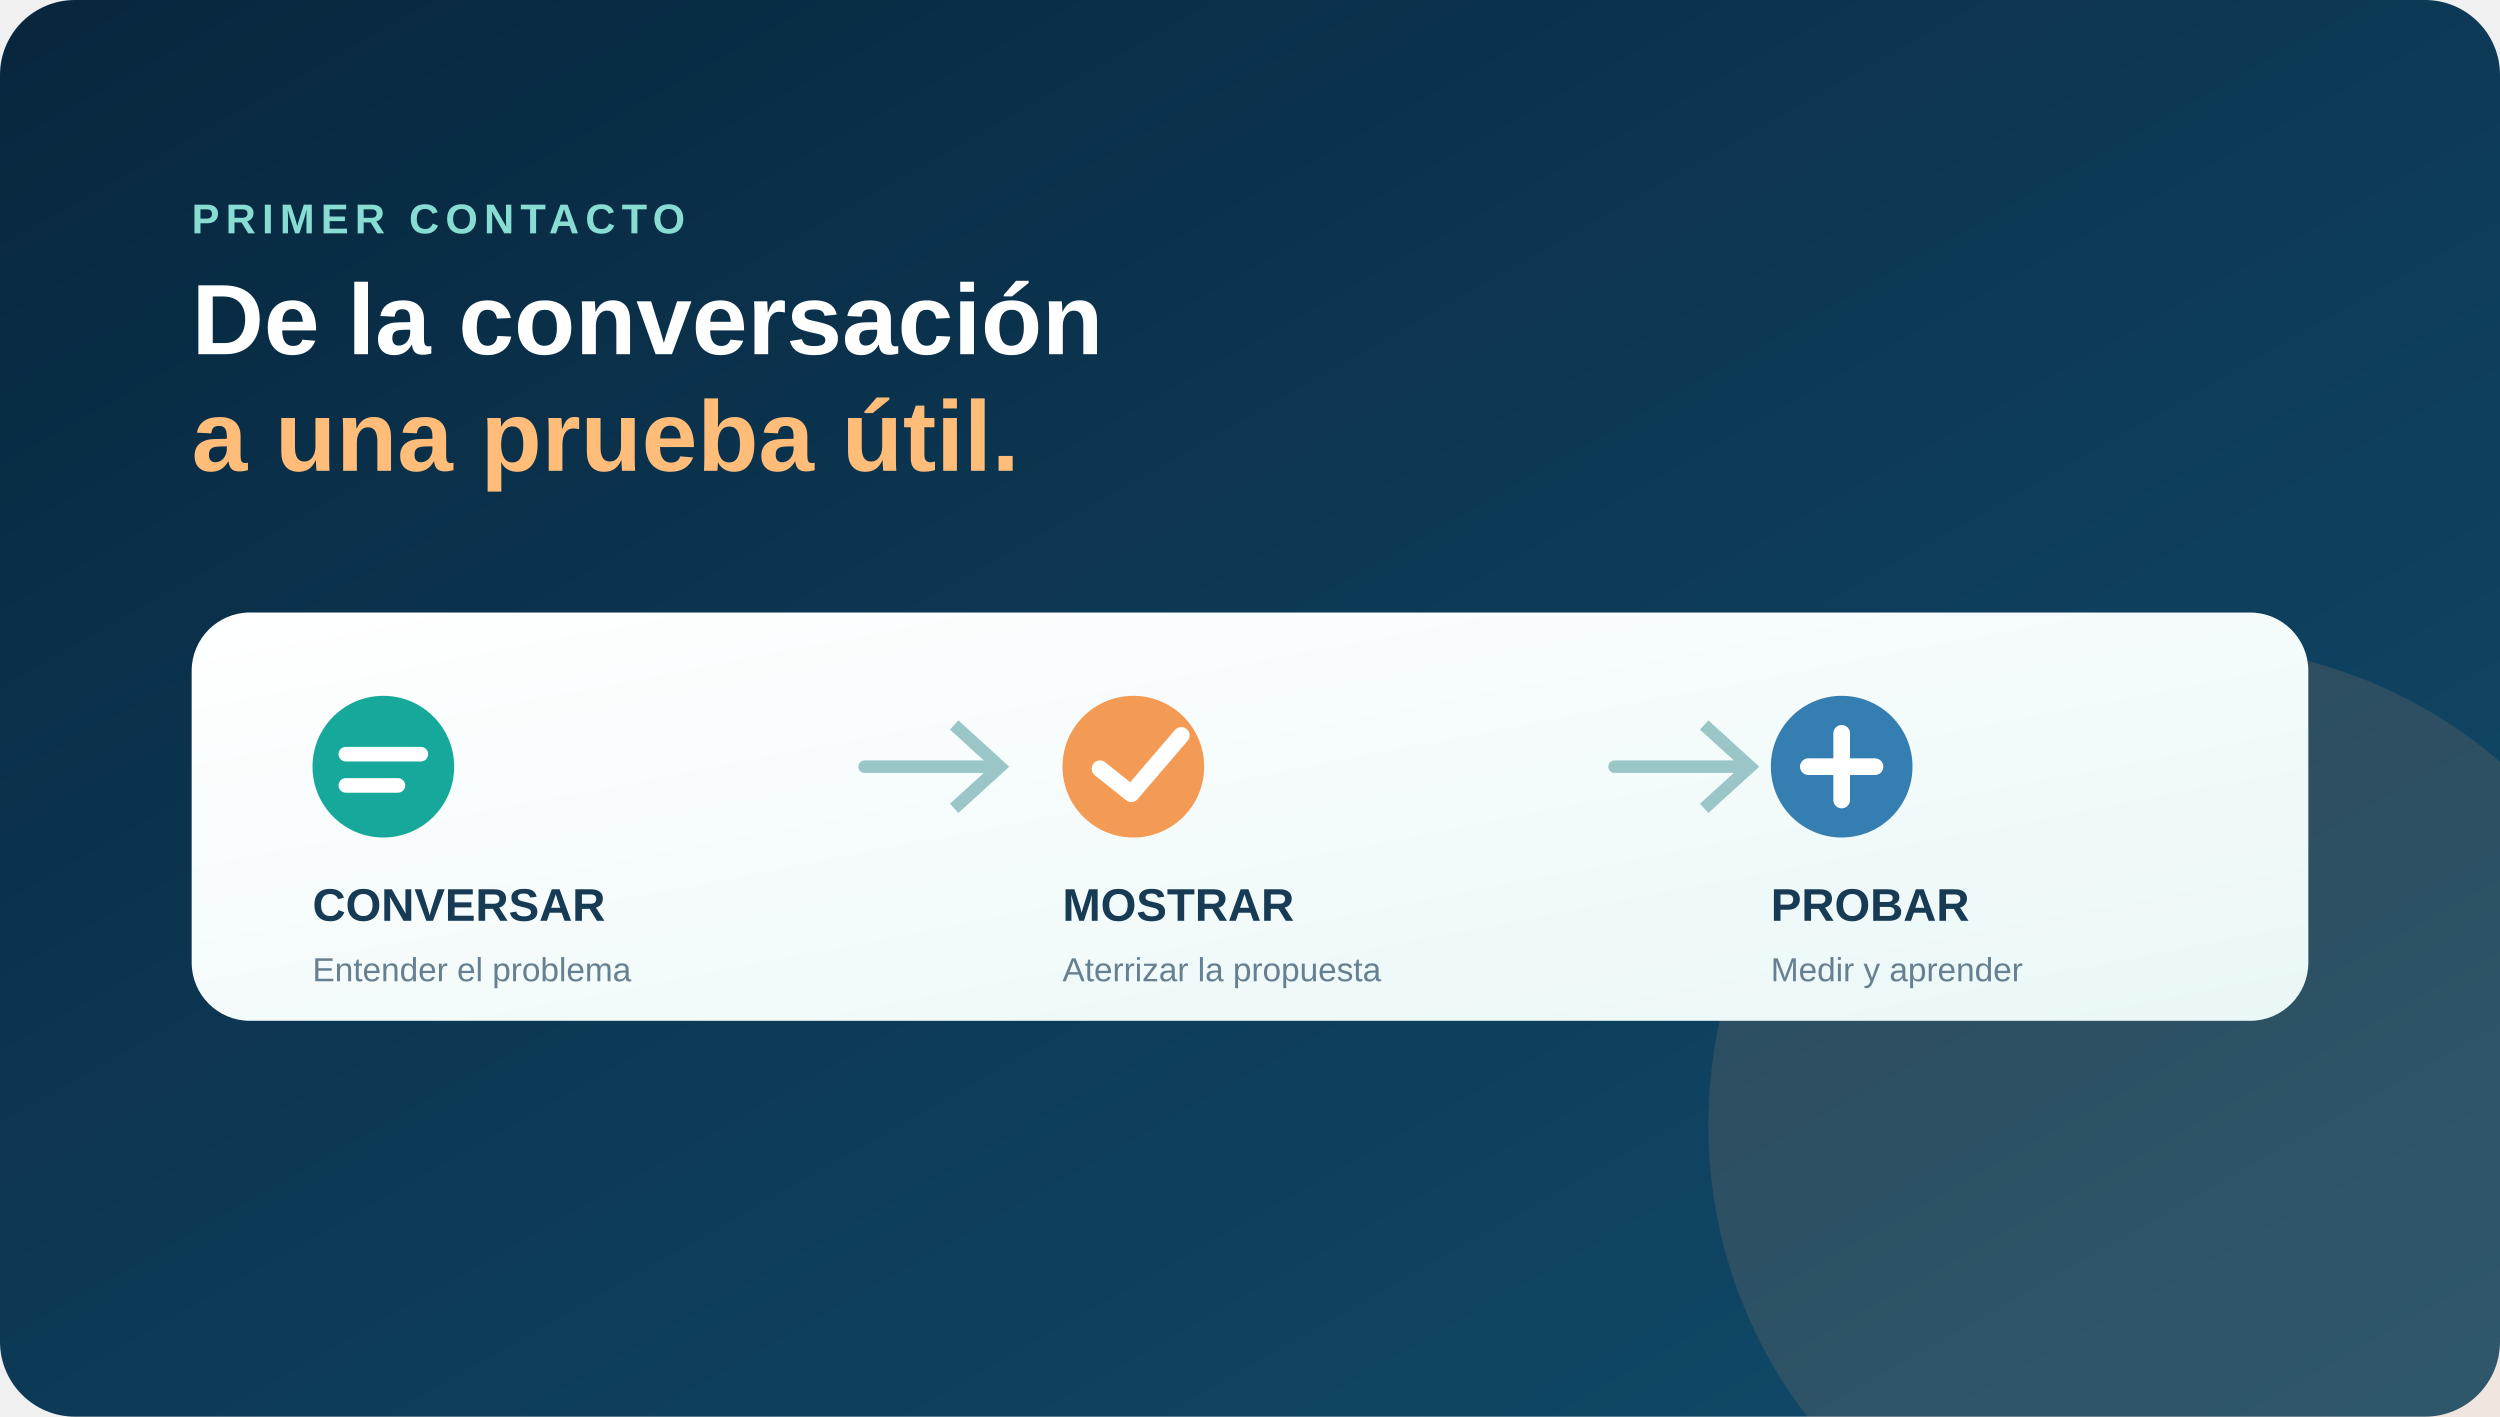
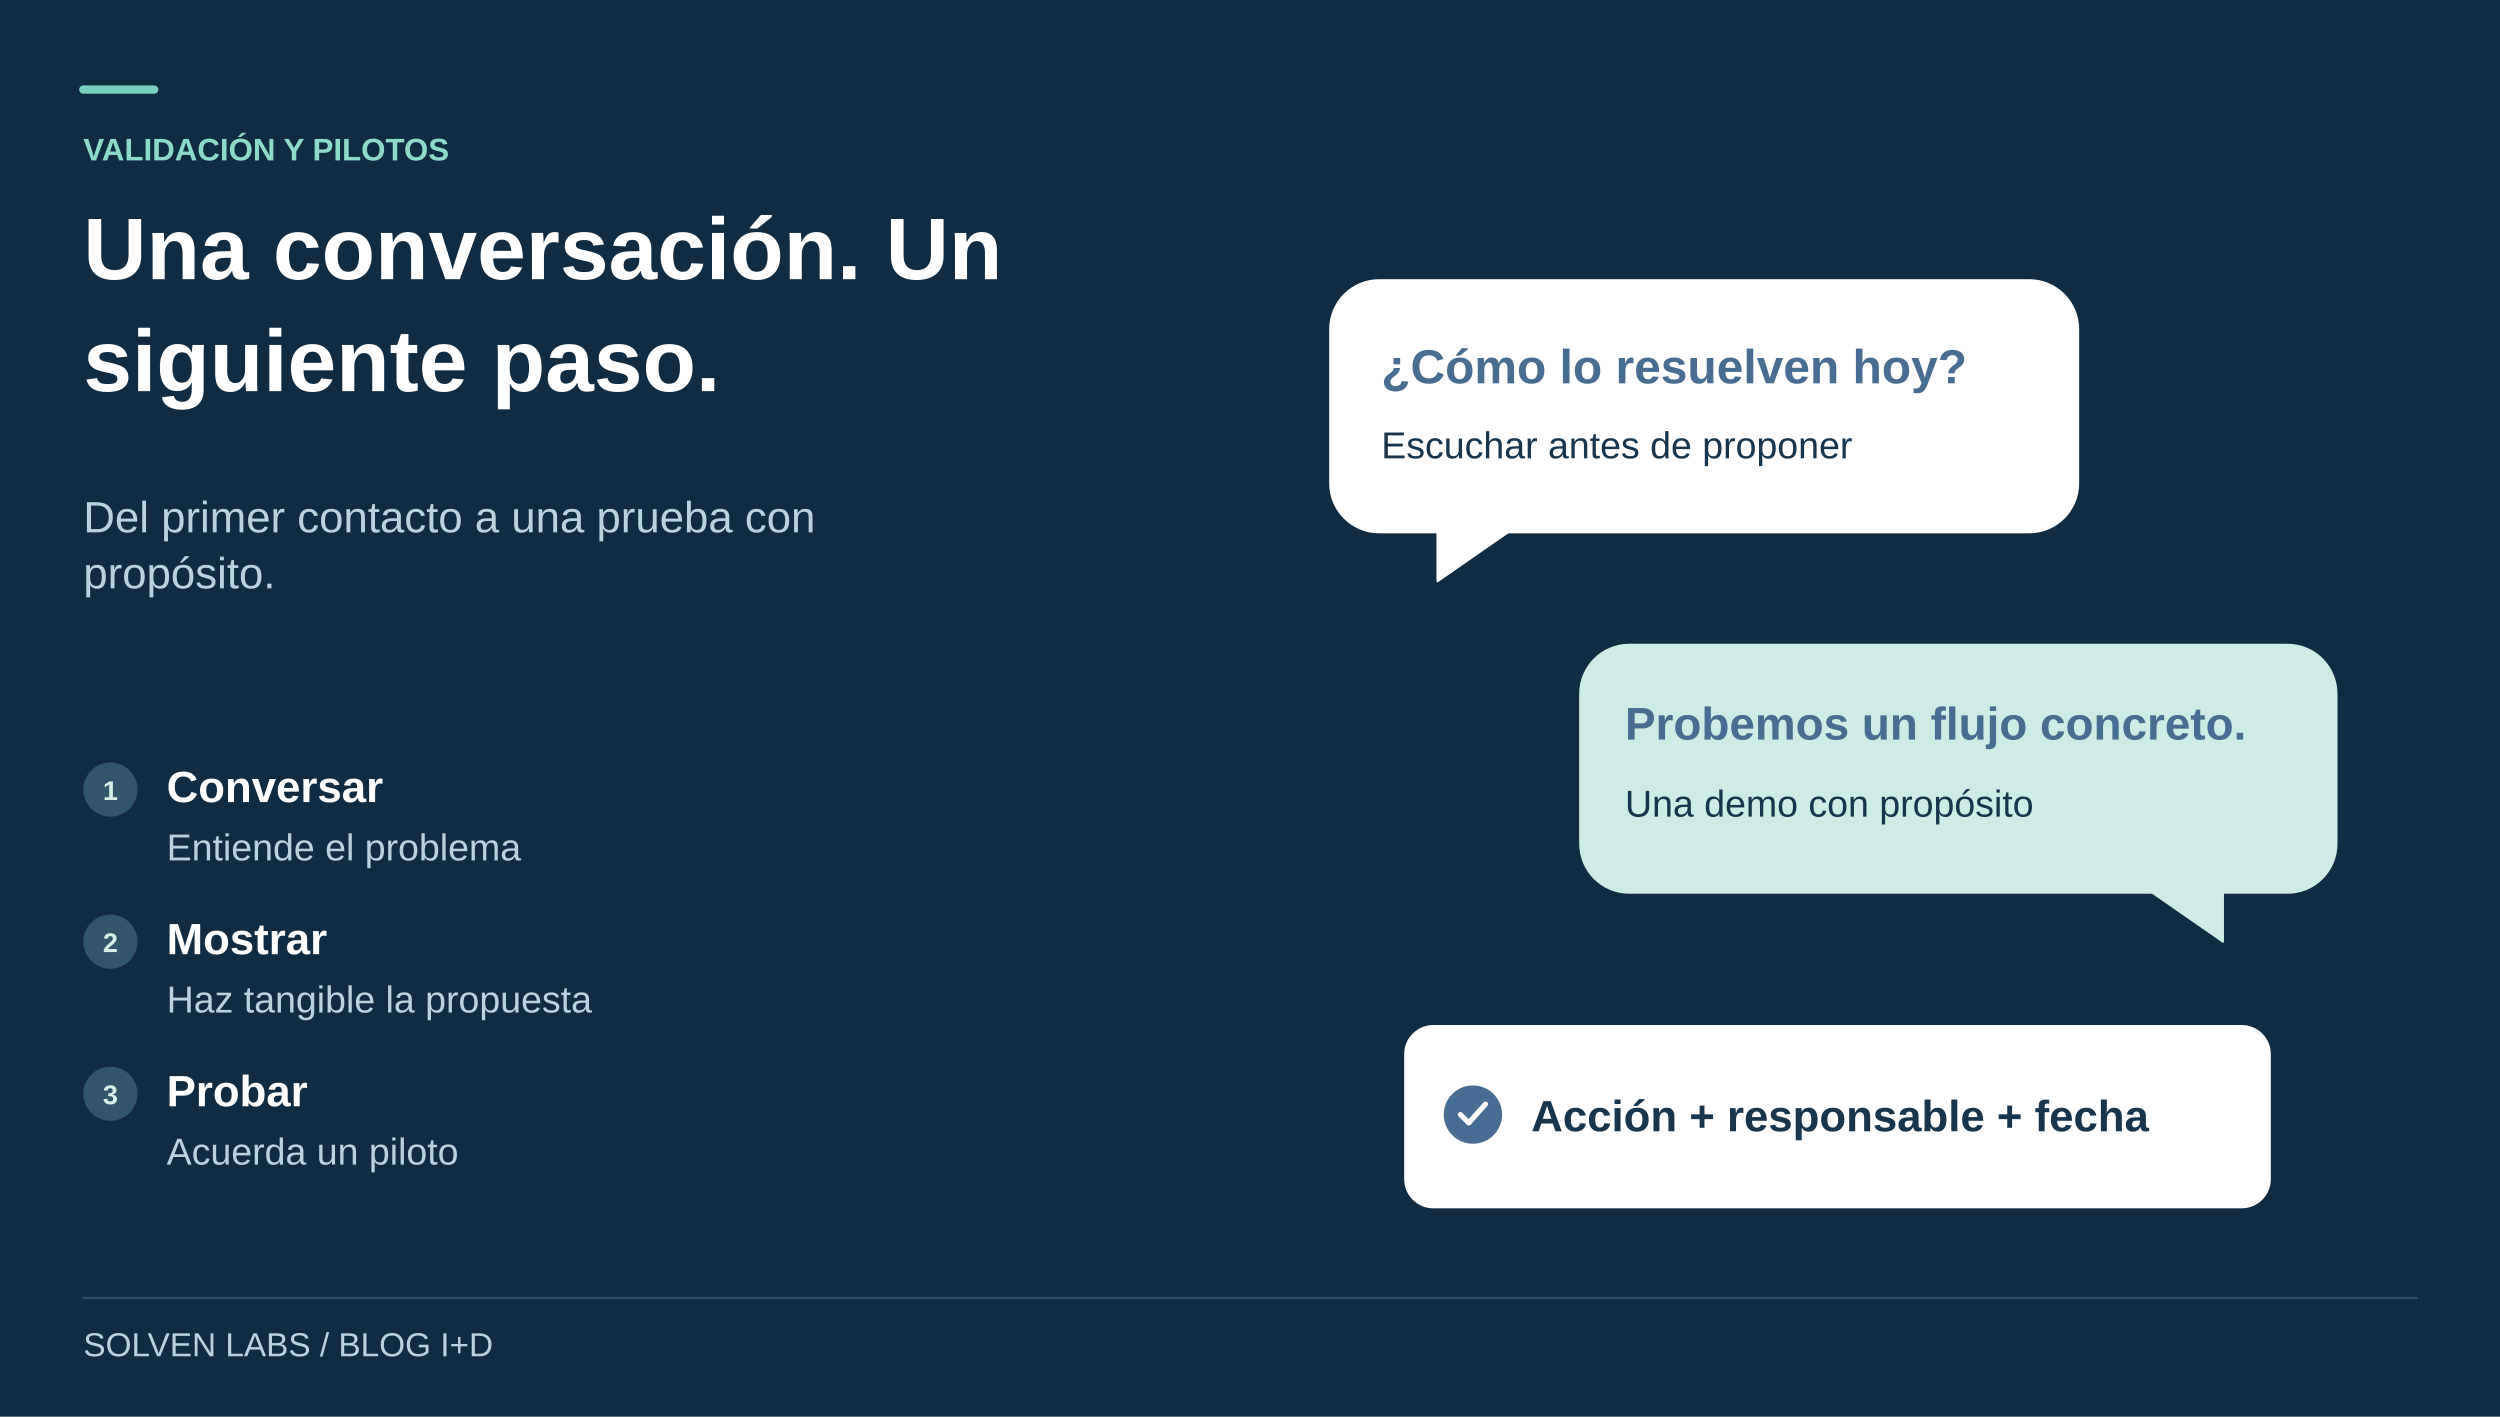
<svg xmlns="http://www.w3.org/2000/svg" width="1200" height="680" viewBox="0 0 1200 680" role="img" aria-labelledby="title desc">
-   <defs>
-     <linearGradient id="bg" x1="0" y1="0" x2="1" y2="1">
-       <stop stop-color="#08263e" />
-       <stop offset="1" stop-color="#114d6d" />
-     </linearGradient>
-     <linearGradient id="panel" x1="0" y1="0" x2="1" y2="1">
-       <stop stop-color="#fff" />
-       <stop offset="1" stop-color="#eaf7f7" />
-     </linearGradient>
-   </defs>
-   <rect width="1200" height="680" rx="36" fill="url(#bg)" />
-   <circle cx="1050" cy="540" r="230" fill="#f5a261" opacity=".13" />
-   <text x="92" y="112" fill="#88ddd2" font-family="Arial,sans-serif" font-size="20" font-weight="700" letter-spacing="3">PRIMER CONTACTO</text>
-   <text x="92" y="170" fill="#fff" font-family="Arial,sans-serif" font-size="48" font-weight="800">De la conversación<tspan x="92" dy="56" fill="#ffbd79">a una prueba útil.</tspan>
-   </text>
-   <rect x="92" y="294" width="1016" height="196" rx="28" fill="url(#panel)" />
-   <g font-family="Arial,sans-serif">
-     <g transform="translate(150 334)">
-       <circle cx="34" cy="34" r="34" fill="#16a89b" />
-       <path d="M16 28h36M16 43h25" stroke="#fff" stroke-width="7" stroke-linecap="round" />
-       <text x="0" y="108" fill="#173b55" font-size="22" font-weight="700">CONVERSAR</text>
-       <text x="0" y="137" fill="#668091" font-size="16">Entender el problema</text>
+   <rect x="0" y="0" width="1200" height="680" rx="0" fill="#102c42" stroke="none" />
+   <g font-family="Arial, Helvetica, sans-serif">
+     <path d="M40 43h34" fill="none" stroke="#79cfbf" stroke-width="4" stroke-linecap="round" stroke-linejoin="round" stroke-dasharray="" />
+     <text x="40" y="77" font-size="15" fill="#8edaca" font-weight="700" text-anchor="start">VALIDACIÓN Y PILOTOS</text>
+     <text x="40" y="134" font-size="42" fill="#fff" font-weight="700" text-anchor="start">Una conversación. Un</text>
+     <text x="40" y="187.76" font-size="42" fill="#fff" font-weight="700" text-anchor="start">siguiente paso.</text>
+     <text x="40" y="255.52" font-size="21" fill="#b9d2df" font-weight="400" text-anchor="start">Del primer contacto a una prueba con</text>
+     <text x="40" y="282.4" font-size="21" fill="#b9d2df" font-weight="400" text-anchor="start">propósito.</text>
+     <g transform="translate(620 100)">
+       <rect x="18" y="34" width="360" height="122" rx="24" fill="#fff" stroke="none" />
+       <path d="M70 154v25l36-25" fill="#fff" stroke="#fff" stroke-width="1" stroke-linecap="round" stroke-linejoin="round" stroke-dasharray="" />
+       <text x="43" y="84" font-size="23" fill="#476d92" font-weight="700" text-anchor="start">¿Cómo lo resuelven hoy?</text>
+       <text x="43" y="120" font-size="18" fill="#17364e" font-weight="400" text-anchor="start">Escuchar antes de proponer</text>
+       <rect x="138" y="209" width="364" height="120" rx="24" fill="#ccece5" stroke="none" />
+       <path d="M447 327v25l-36-25" fill="#ccece5" stroke="#ccece5" stroke-width="1" stroke-linecap="round" stroke-linejoin="round" stroke-dasharray="" />
+       <text x="160" y="255" font-size="22" fill="#476d92" font-weight="700" text-anchor="start">Probemos un flujo concreto.</text>
+       <text x="160" y="292" font-size="18" fill="#17364e" font-weight="400" text-anchor="start">Una demo con propósito</text>
+       <rect x="54" y="392" width="416" height="88" rx="14" fill="#fff" stroke="none" />
+       <circle cx="87" cy="435" r="14" fill="#476d92" stroke="none" stroke-width="2" />
+       <path d="M81 435l4 4 8-9" fill="none" stroke="#fff" stroke-width="2.5" stroke-linecap="round" stroke-linejoin="round" stroke-dasharray="" />
+       <text x="115" y="443" font-size="21" fill="#17364e" font-weight="700" text-anchor="start">Acción + responsable + fecha</text>
    </g>
-     <g transform="translate(510 334)">
-       <circle cx="34" cy="34" r="34" fill="#f39a54" />
-       <path d="m18 35 15 12 24-28" fill="none" stroke="#fff" stroke-width="8" stroke-linecap="round" stroke-linejoin="round" />
-       <text x="0" y="108" fill="#173b55" font-size="22" font-weight="700">MOSTRAR</text>
-       <text x="0" y="137" fill="#668091" font-size="16">Aterrizar la propuesta</text>
-     </g>
-     <g transform="translate(850 334)">
-       <circle cx="34" cy="34" r="34" fill="#347eb1" />
-       <path d="M18 34h32M34 18v32" stroke="#fff" stroke-width="8" stroke-linecap="round" />
-       <text x="0" y="108" fill="#173b55" font-size="22" font-weight="700">PROBAR</text>
-       <text x="0" y="137" fill="#668091" font-size="16">Medir y aprender</text>
-     </g>
+     <circle cx="53" cy="379" r="13" fill="#31556b" stroke="none" stroke-width="2" />
+     <text x="53" y="384" font-size="13" fill="#d5eee8" font-weight="700" text-anchor="middle">1</text>
+     <text x="80" y="385" font-size="21" fill="#fff" font-weight="700" text-anchor="start">Conversar</text>
+     <text x="80" y="413" font-size="18" fill="#b9d2df" font-weight="400" text-anchor="start">Entiende el problema</text>
+     <circle cx="53" cy="452" r="13" fill="#31556b" stroke="none" stroke-width="2" />
+     <text x="53" y="457" font-size="13" fill="#d5eee8" font-weight="700" text-anchor="middle">2</text>
+     <text x="80" y="458" font-size="21" fill="#fff" font-weight="700" text-anchor="start">Mostrar</text>
+     <text x="80" y="486" font-size="18" fill="#b9d2df" font-weight="400" text-anchor="start">Haz tangible la propuesta</text>
+     <circle cx="53" cy="525" r="13" fill="#31556b" stroke="none" stroke-width="2" />
+     <text x="53" y="530" font-size="13" fill="#d5eee8" font-weight="700" text-anchor="middle">3</text>
+     <text x="80" y="531" font-size="21" fill="#fff" font-weight="700" text-anchor="start">Probar</text>
+     <text x="80" y="559" font-size="18" fill="#b9d2df" font-weight="400" text-anchor="start">Acuerda un piloto</text>
+     <path d="M40 623H1160" fill="none" stroke="#345064" stroke-width="1" stroke-linecap="round" stroke-linejoin="round" stroke-dasharray="" />
+     <text x="40" y="651" font-size="16" fill="#b9d2df" font-weight="400" text-anchor="start">SOLVEN LABS / BLOG I+D</text>
  </g>
-   <path d="M415 368h60M775 368h60" stroke="#9ac6c8" stroke-width="6" stroke-linecap="round" />
-   <path d="m458 348 22 20-22 20M818 348l22 20-22 20" fill="none" stroke="#9ac6c8" stroke-width="6" />
</svg>
